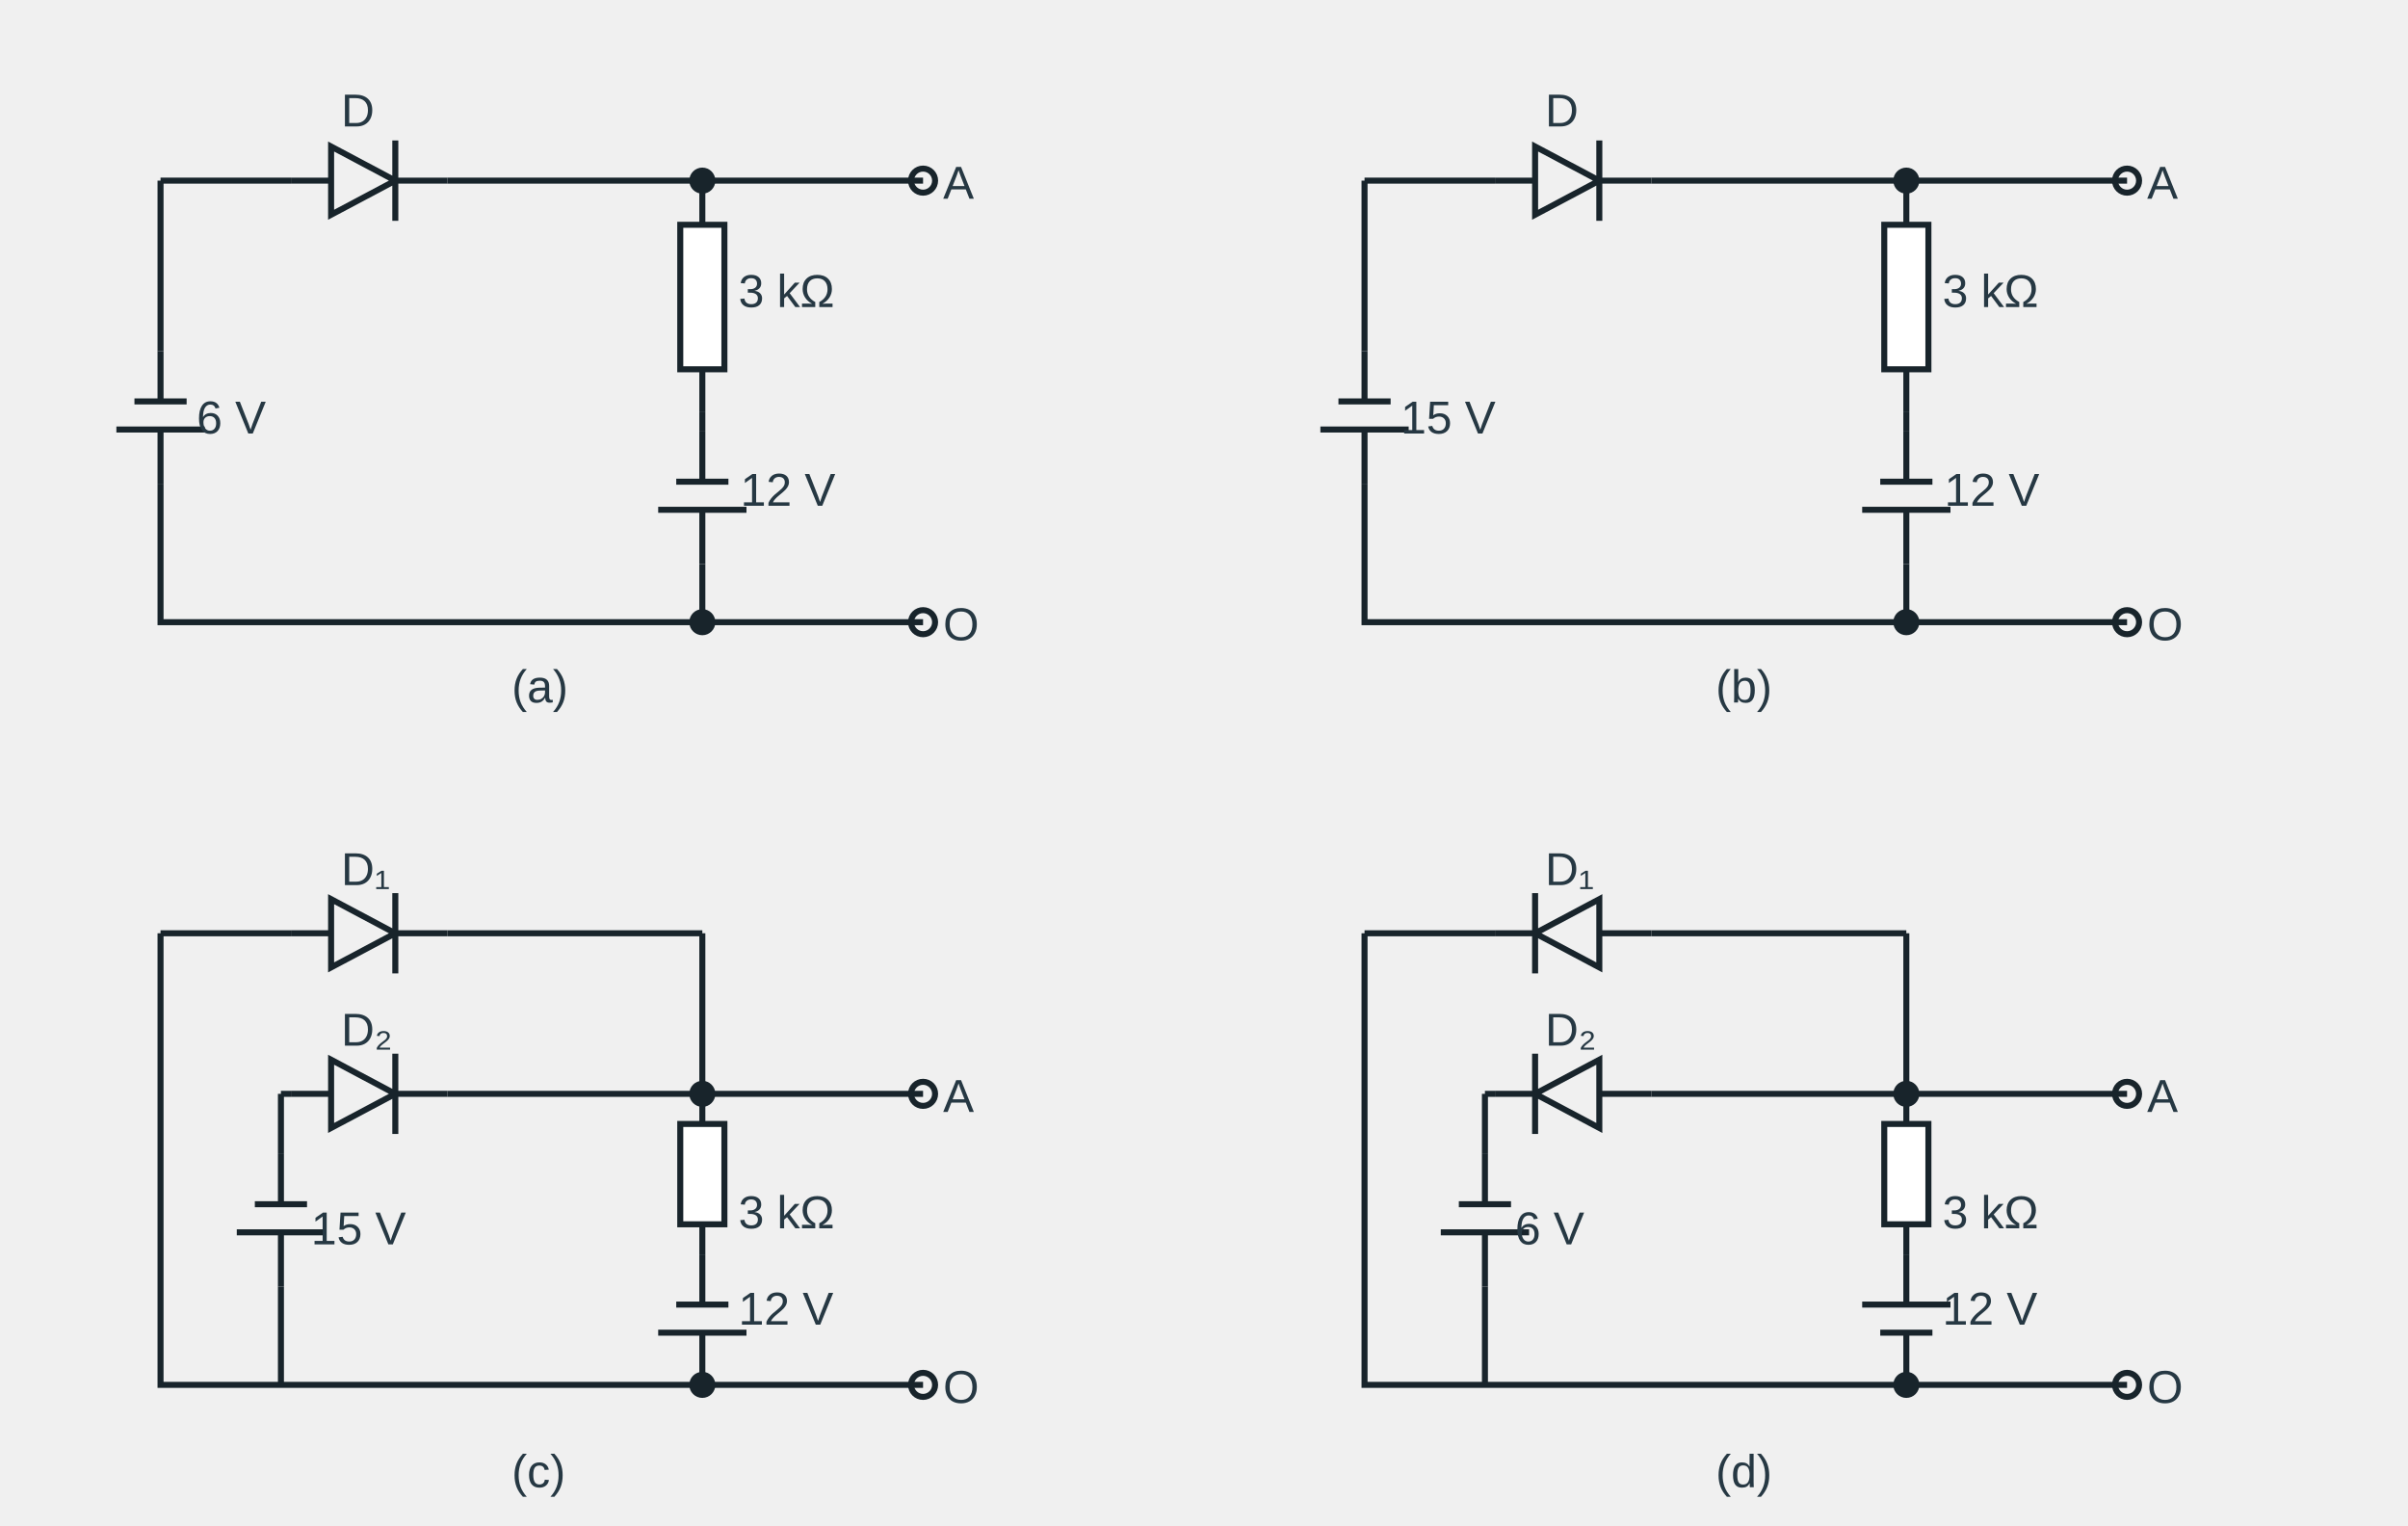
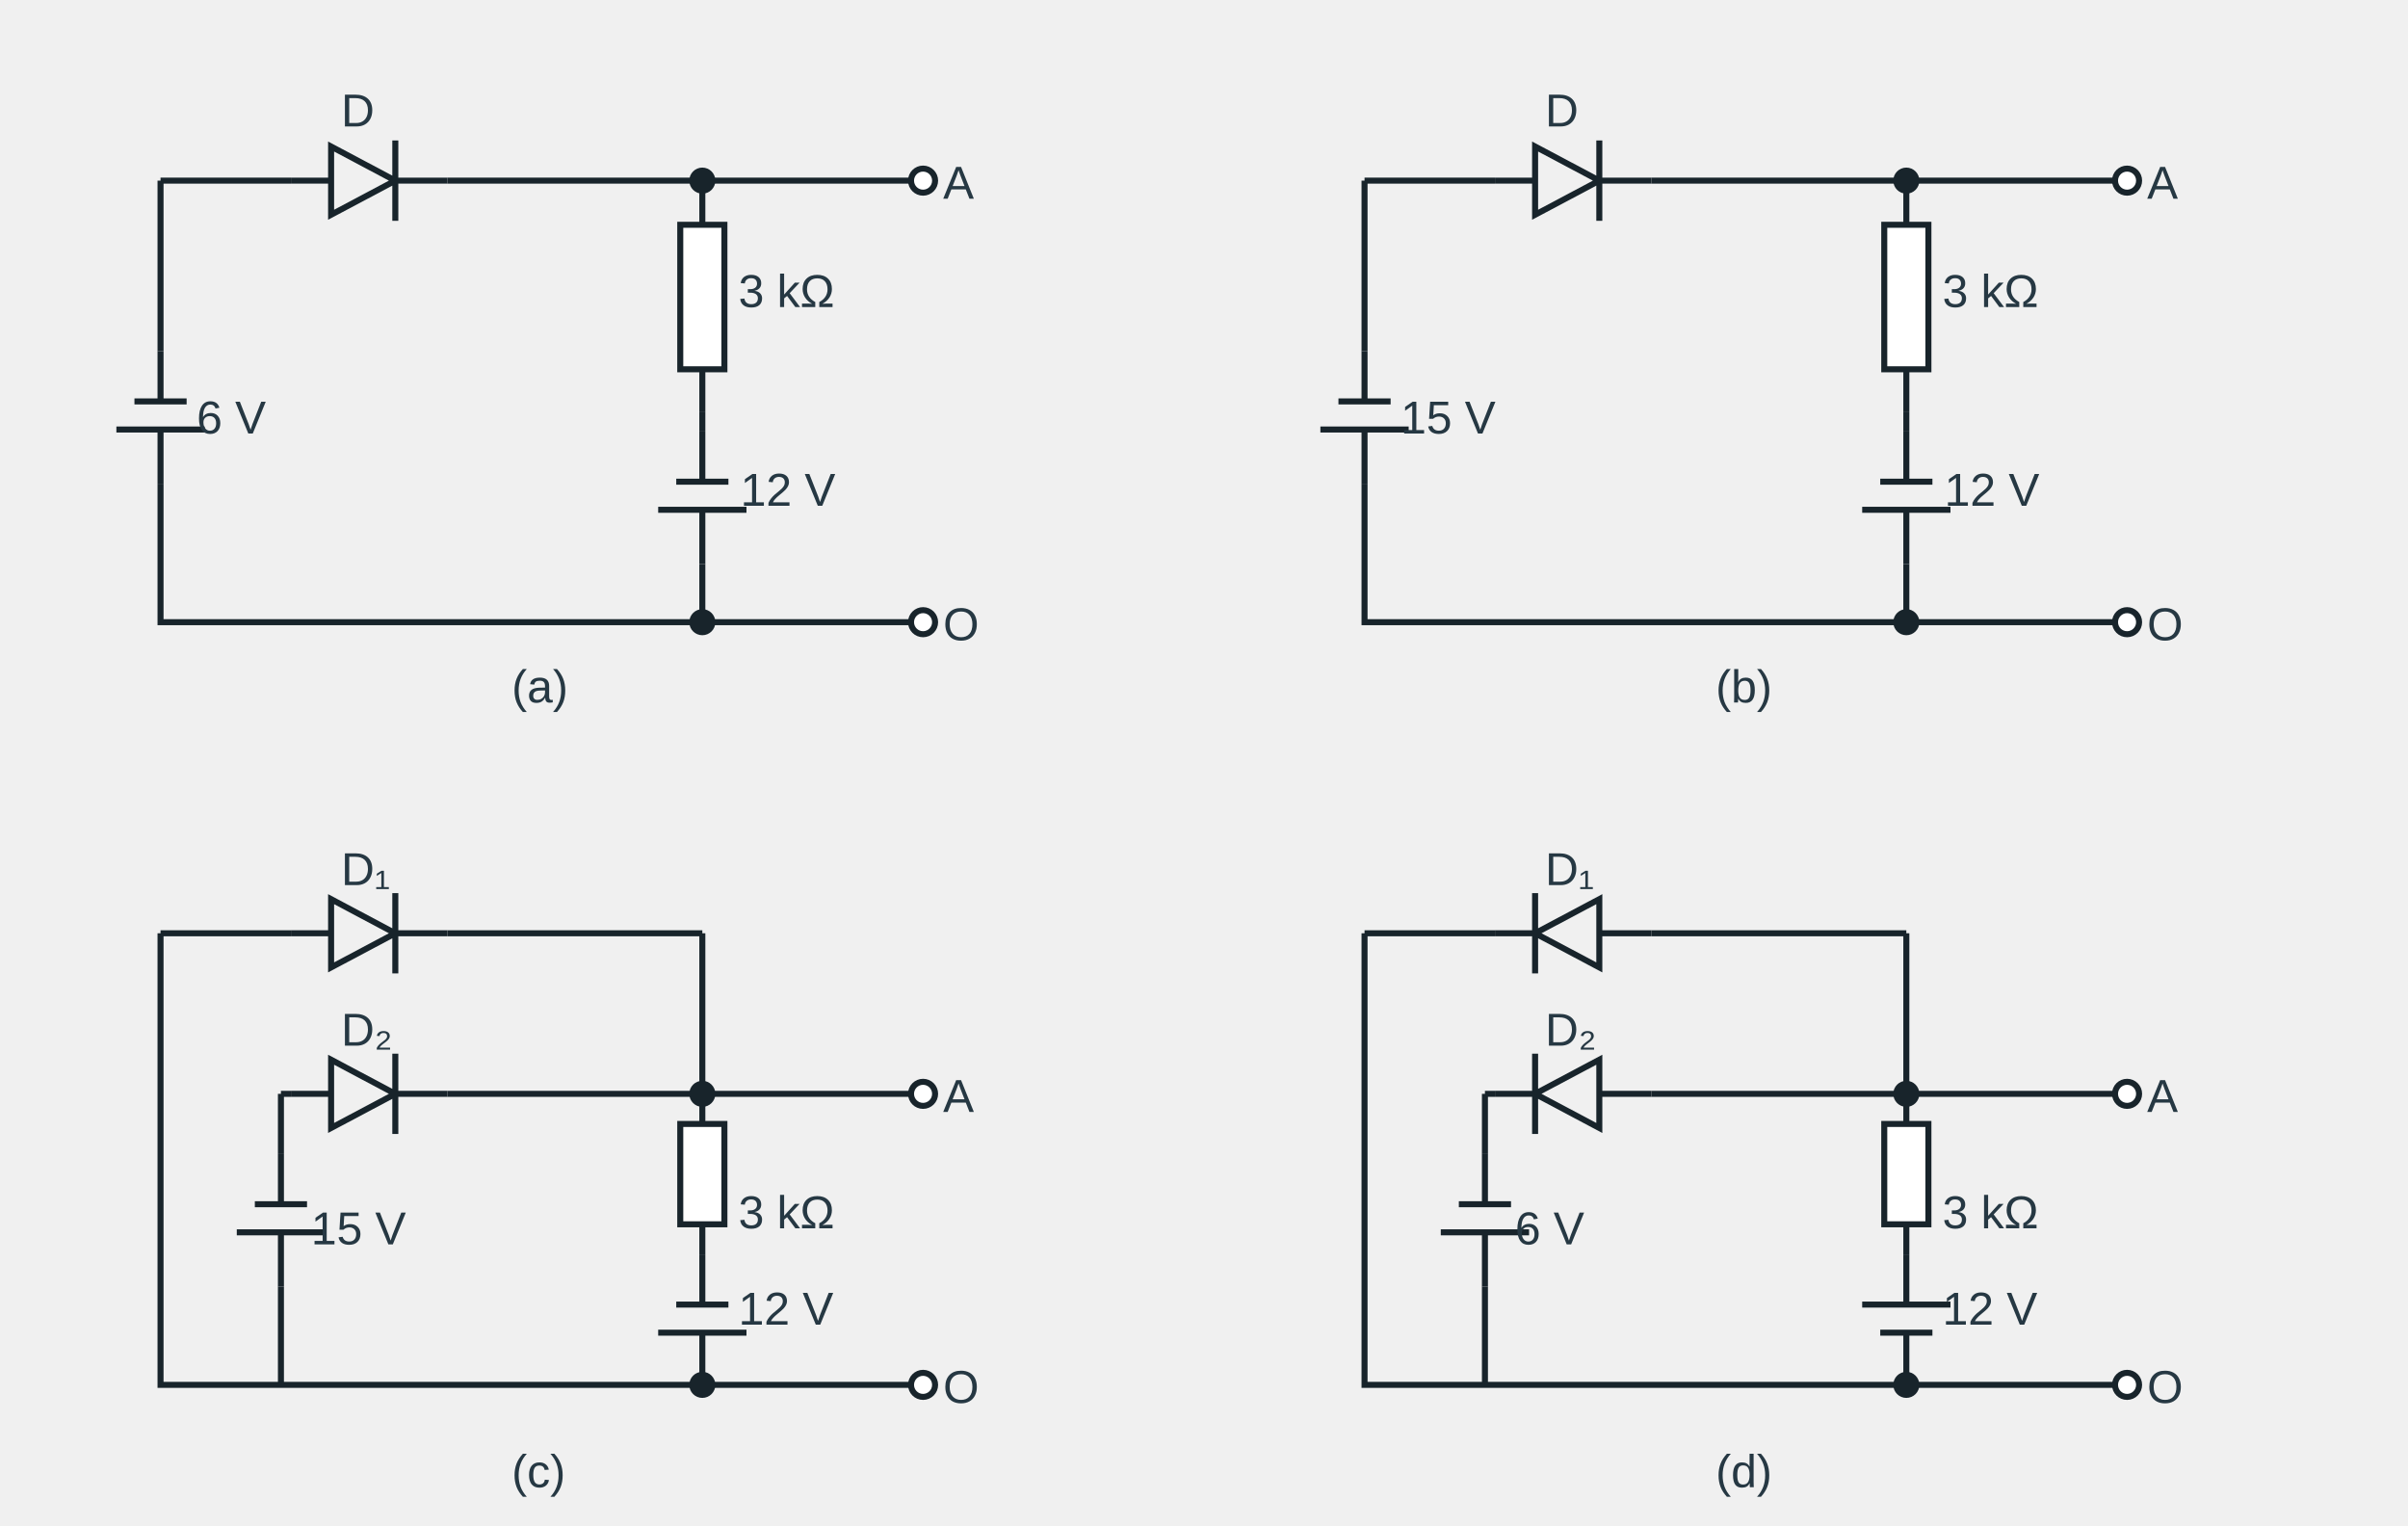
<svg xmlns="http://www.w3.org/2000/svg" viewBox="0 0 1200 760" role="img" aria-labelledby="t">
  <defs>
    <g id="diode-right" stroke="#18242b" stroke-width="3" fill="none">
      <path d="M0 0H20 M20 -17V17L52 0Z M52 -20V20 M52 0H78" />
    </g>
    <g id="diode-left" stroke="#18242b" stroke-width="3" fill="none">
      <path d="M0 0H20 M20 -20V20 M20 0L52 -17V17Z M52 0H78" />
    </g>
    <g id="resistor" stroke="#18242b" stroke-width="3" fill="white">
      <path d="M0 0V22 M0 94V115" />
      <rect x="-11" y="22" width="22" height="72" />
    </g>
    <g id="battery-neg" stroke="#18242b" stroke-width="3">
      <path d="M0 0V25 M-13 25H13 M-22 39H22 M0 39V66" />
    </g>
    <g id="battery-pos" stroke="#18242b" stroke-width="3">
      <path d="M0 0V25 M-22 25H22 M-13 39H13 M0 39V66" />
    </g>
  </defs>
  <g fill="none" stroke="#18242b" stroke-width="3">
    <path d="M80 90H145 M223 90H350 M80 90V175 M80 241V310H350 M350 90H460 M350 310H460 M350 205V215 M350 281V310" />
    <circle cx="350" cy="90" r="5" fill="#18242b" />
    <circle cx="350" cy="310" r="5" fill="#18242b" />
-     <circle cx="460" cy="90" r="6" />
-     <circle cx="460" cy="310" r="6" />
+     <circle cx="460" cy="90" r="6" fill="white" />
+     <circle cx="460" cy="310" r="6" fill="white" />
    <path d="M680 90H745 M823 90H950 M680 90V175 M680 241V310H950 M950 90H1060 M950 310H1060 M950 205V215 M950 281V310" />
    <circle cx="950" cy="90" r="5" fill="#18242b" />
    <circle cx="950" cy="310" r="5" fill="#18242b" />
-     <circle cx="1060" cy="90" r="6" />
-     <circle cx="1060" cy="310" r="6" />
+     <circle cx="1060" cy="90" r="6" fill="white" />
+     <circle cx="1060" cy="310" r="6" fill="white" />
    <path d="M80 465H145 M223 465H350 M80 465V690H350 M140 545H145 M223 545H350 M140 545V575 M140 641V690 M350 465V545 M350 545H460 M350 545V560 M350 610V625 M350 690H460" />
    <rect x="339" y="560" width="22" height="50" fill="white" />
    <circle cx="350" cy="545" r="5" fill="#18242b" />
    <circle cx="350" cy="690" r="5" fill="#18242b" />
-     <circle cx="460" cy="545" r="6" />
-     <circle cx="460" cy="690" r="6" />
+     <circle cx="460" cy="545" r="6" fill="white" />
+     <circle cx="460" cy="690" r="6" fill="white" />
    <path d="M680 465H745 M823 465H950 M680 465V690H950 M740 545H745 M823 545H950 M740 545V575 M740 641V690 M950 465V545 M950 545H1060 M950 545V560 M950 610V625 M950 690H1060" />
    <rect x="939" y="560" width="22" height="50" fill="white" />
    <circle cx="950" cy="545" r="5" fill="#18242b" />
    <circle cx="950" cy="690" r="5" fill="#18242b" />
-     <circle cx="1060" cy="545" r="6" />
-     <circle cx="1060" cy="690" r="6" />
+     <circle cx="1060" cy="545" r="6" fill="white" />
+     <circle cx="1060" cy="690" r="6" fill="white" />
  </g>
  <use href="#diode-right" x="145" y="90" />
  <use href="#resistor" x="350" y="90" />
  <use href="#battery-neg" x="80" y="175" />
  <use href="#battery-neg" x="350" y="215" />
  <use href="#diode-right" x="745" y="90" />
  <use href="#resistor" x="950" y="90" />
  <use href="#battery-neg" x="680" y="175" />
  <use href="#battery-neg" x="950" y="215" />
  <use href="#diode-right" x="145" y="465" />
  <use href="#diode-right" x="145" y="545" />
  <use href="#battery-neg" x="140" y="575" />
  <use href="#battery-neg" x="350" y="625" />
  <use href="#diode-left" x="745" y="465" />
  <use href="#diode-left" x="745" y="545" />
  <use href="#battery-neg" x="740" y="575" />
  <use href="#battery-pos" x="950" y="625" />
  <g fill="#263843" font-family="Arial, sans-serif" font-size="23">
    <text x="170" y="63">D</text>
    <text x="98" y="216">6 V</text>
    <text x="369" y="252">12 V</text>
    <text x="368" y="153">3 kΩ</text>
    <text x="470" y="99">A</text>
    <text x="470" y="319">O</text>
    <text x="255" y="350">(a)</text>
    <text x="770" y="63">D</text>
    <text x="698" y="216">15 V</text>
    <text x="969" y="252">12 V</text>
    <text x="968" y="153">3 kΩ</text>
    <text x="1070" y="99">A</text>
    <text x="1070" y="319">O</text>
    <text x="855" y="350">(b)</text>
    <text x="170" y="441">D₁</text>
    <text x="170" y="521">D₂</text>
    <text x="155" y="620">15 V</text>
    <text x="368" y="612">3 kΩ</text>
    <text x="368" y="660">12 V</text>
    <text x="470" y="554">A</text>
    <text x="470" y="699">O</text>
    <text x="255" y="741">(c)</text>
    <text x="770" y="441">D₁</text>
    <text x="770" y="521">D₂</text>
    <text x="755" y="620">6 V</text>
    <text x="968" y="612">3 kΩ</text>
    <text x="968" y="660">12 V</text>
    <text x="1070" y="554">A</text>
    <text x="1070" y="699">O</text>
    <text x="855" y="741">(d)</text>
  </g>
</svg>
